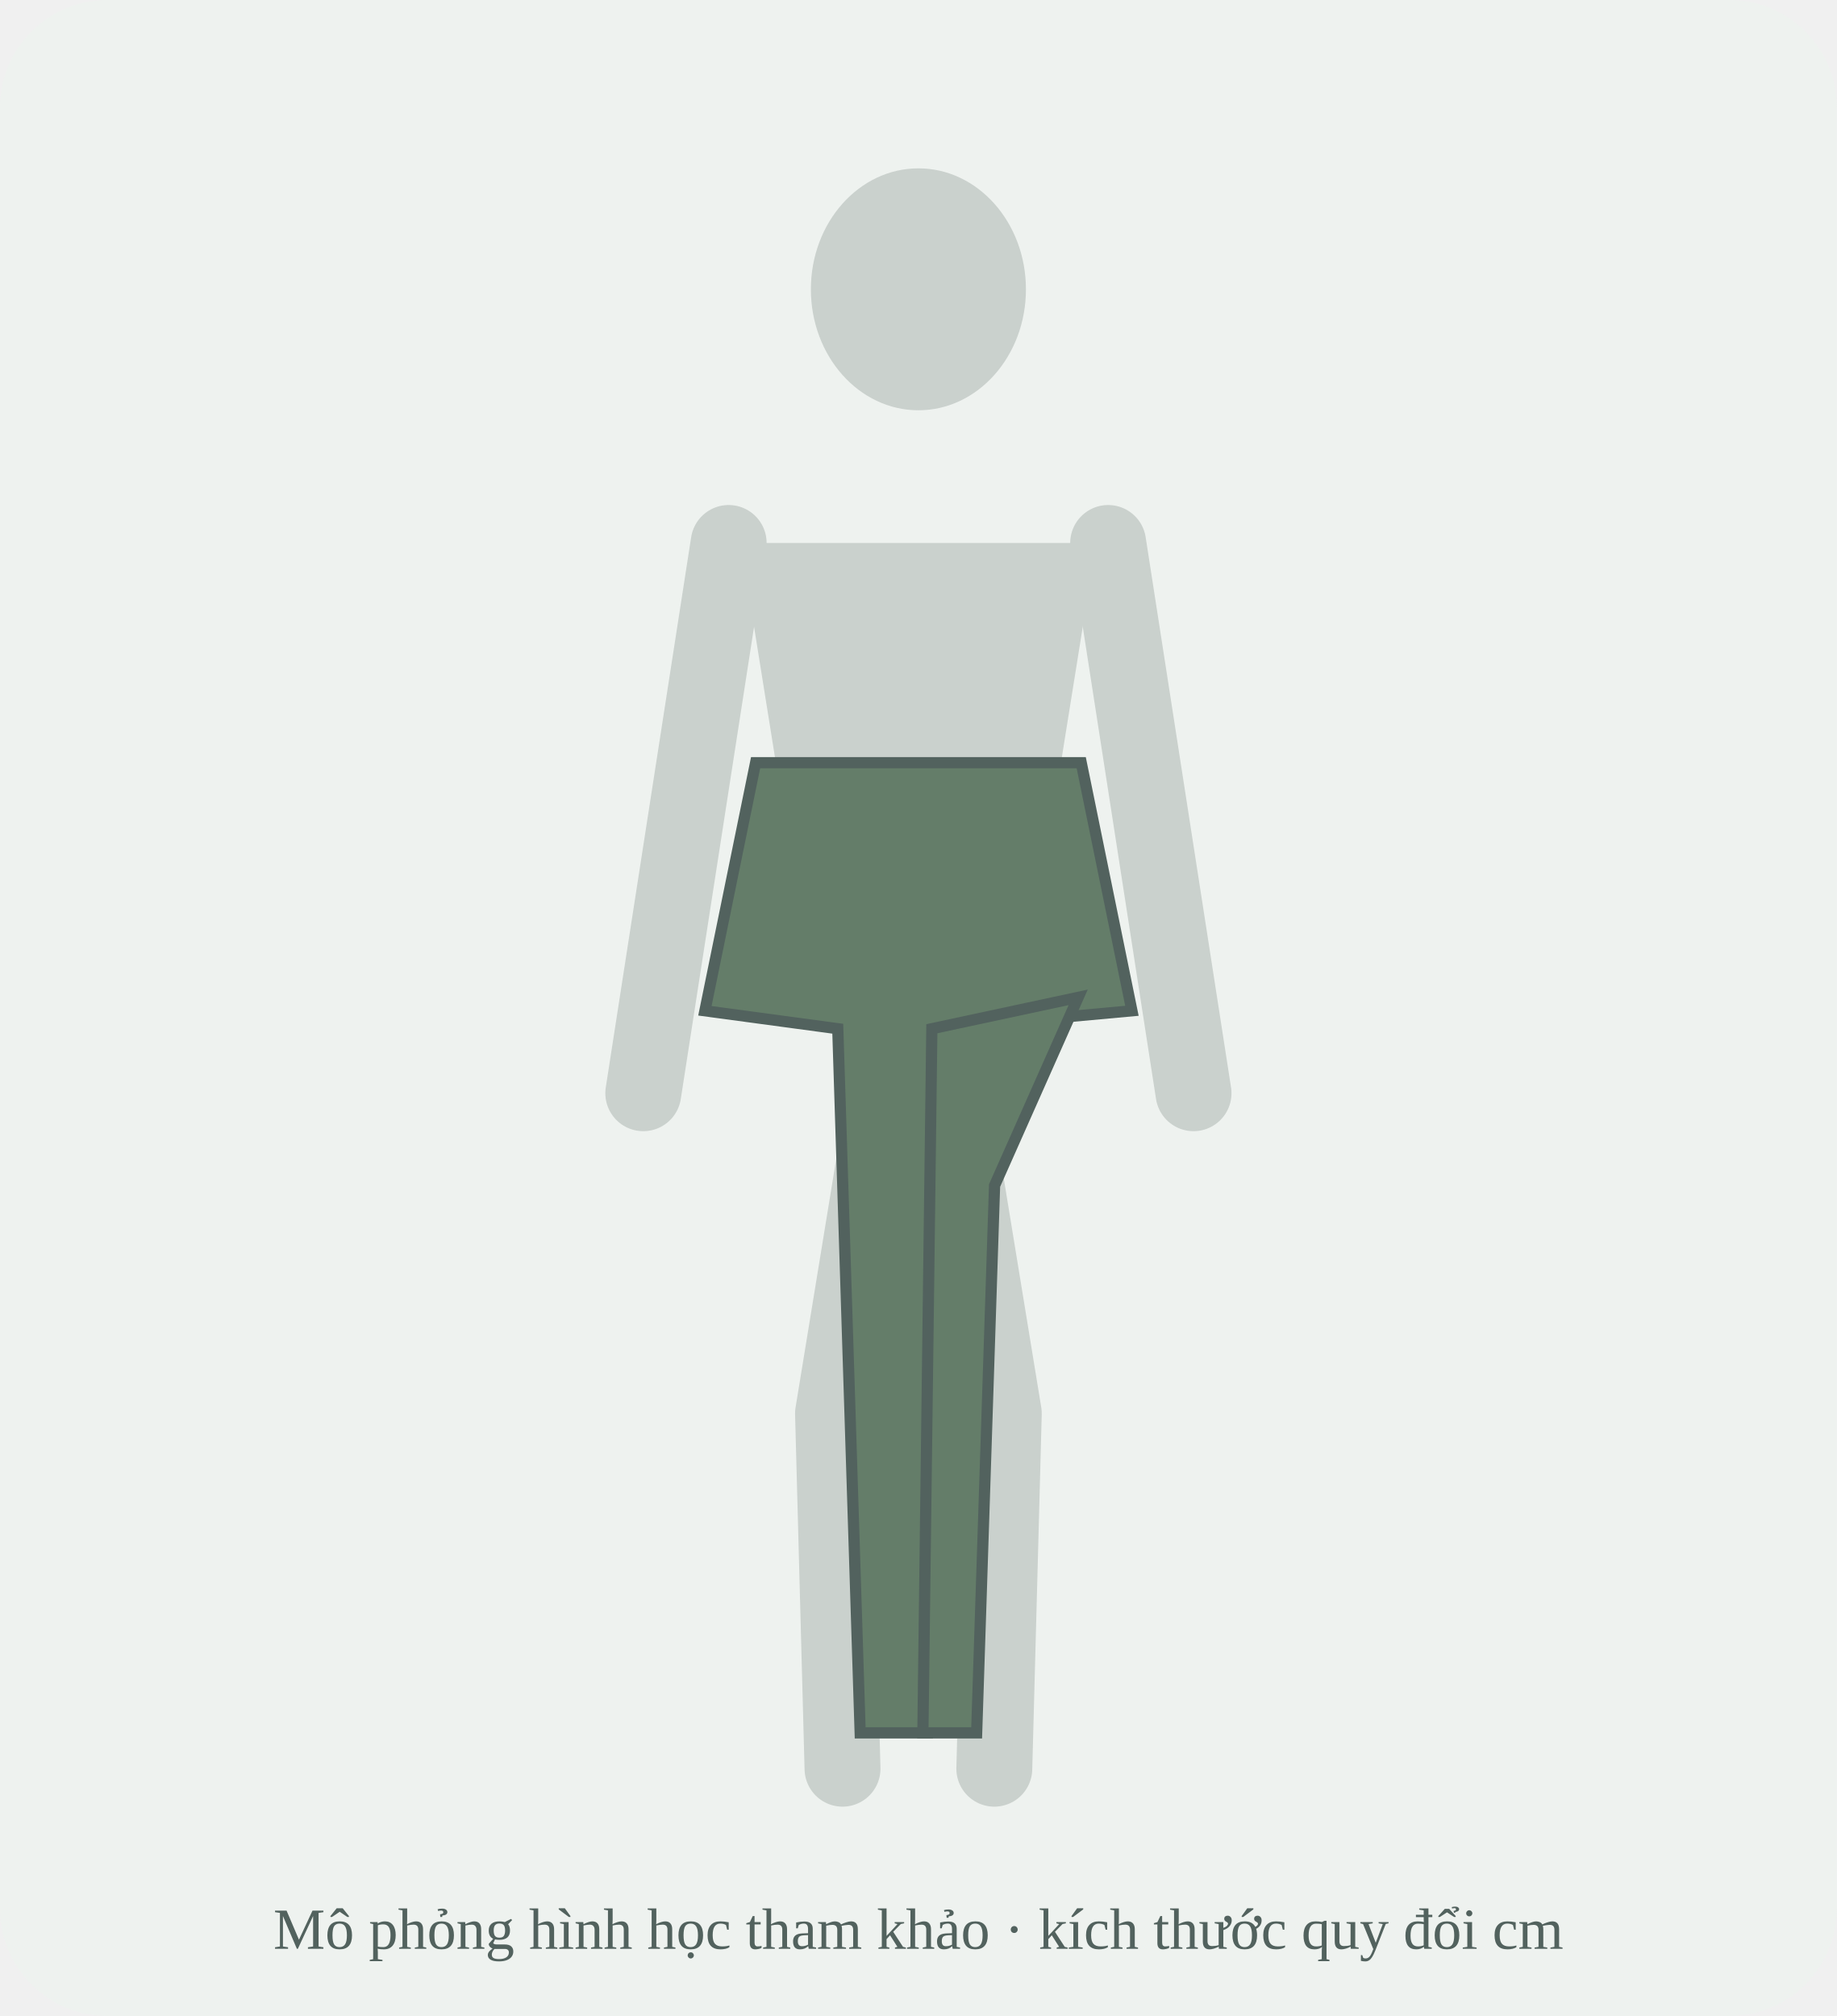
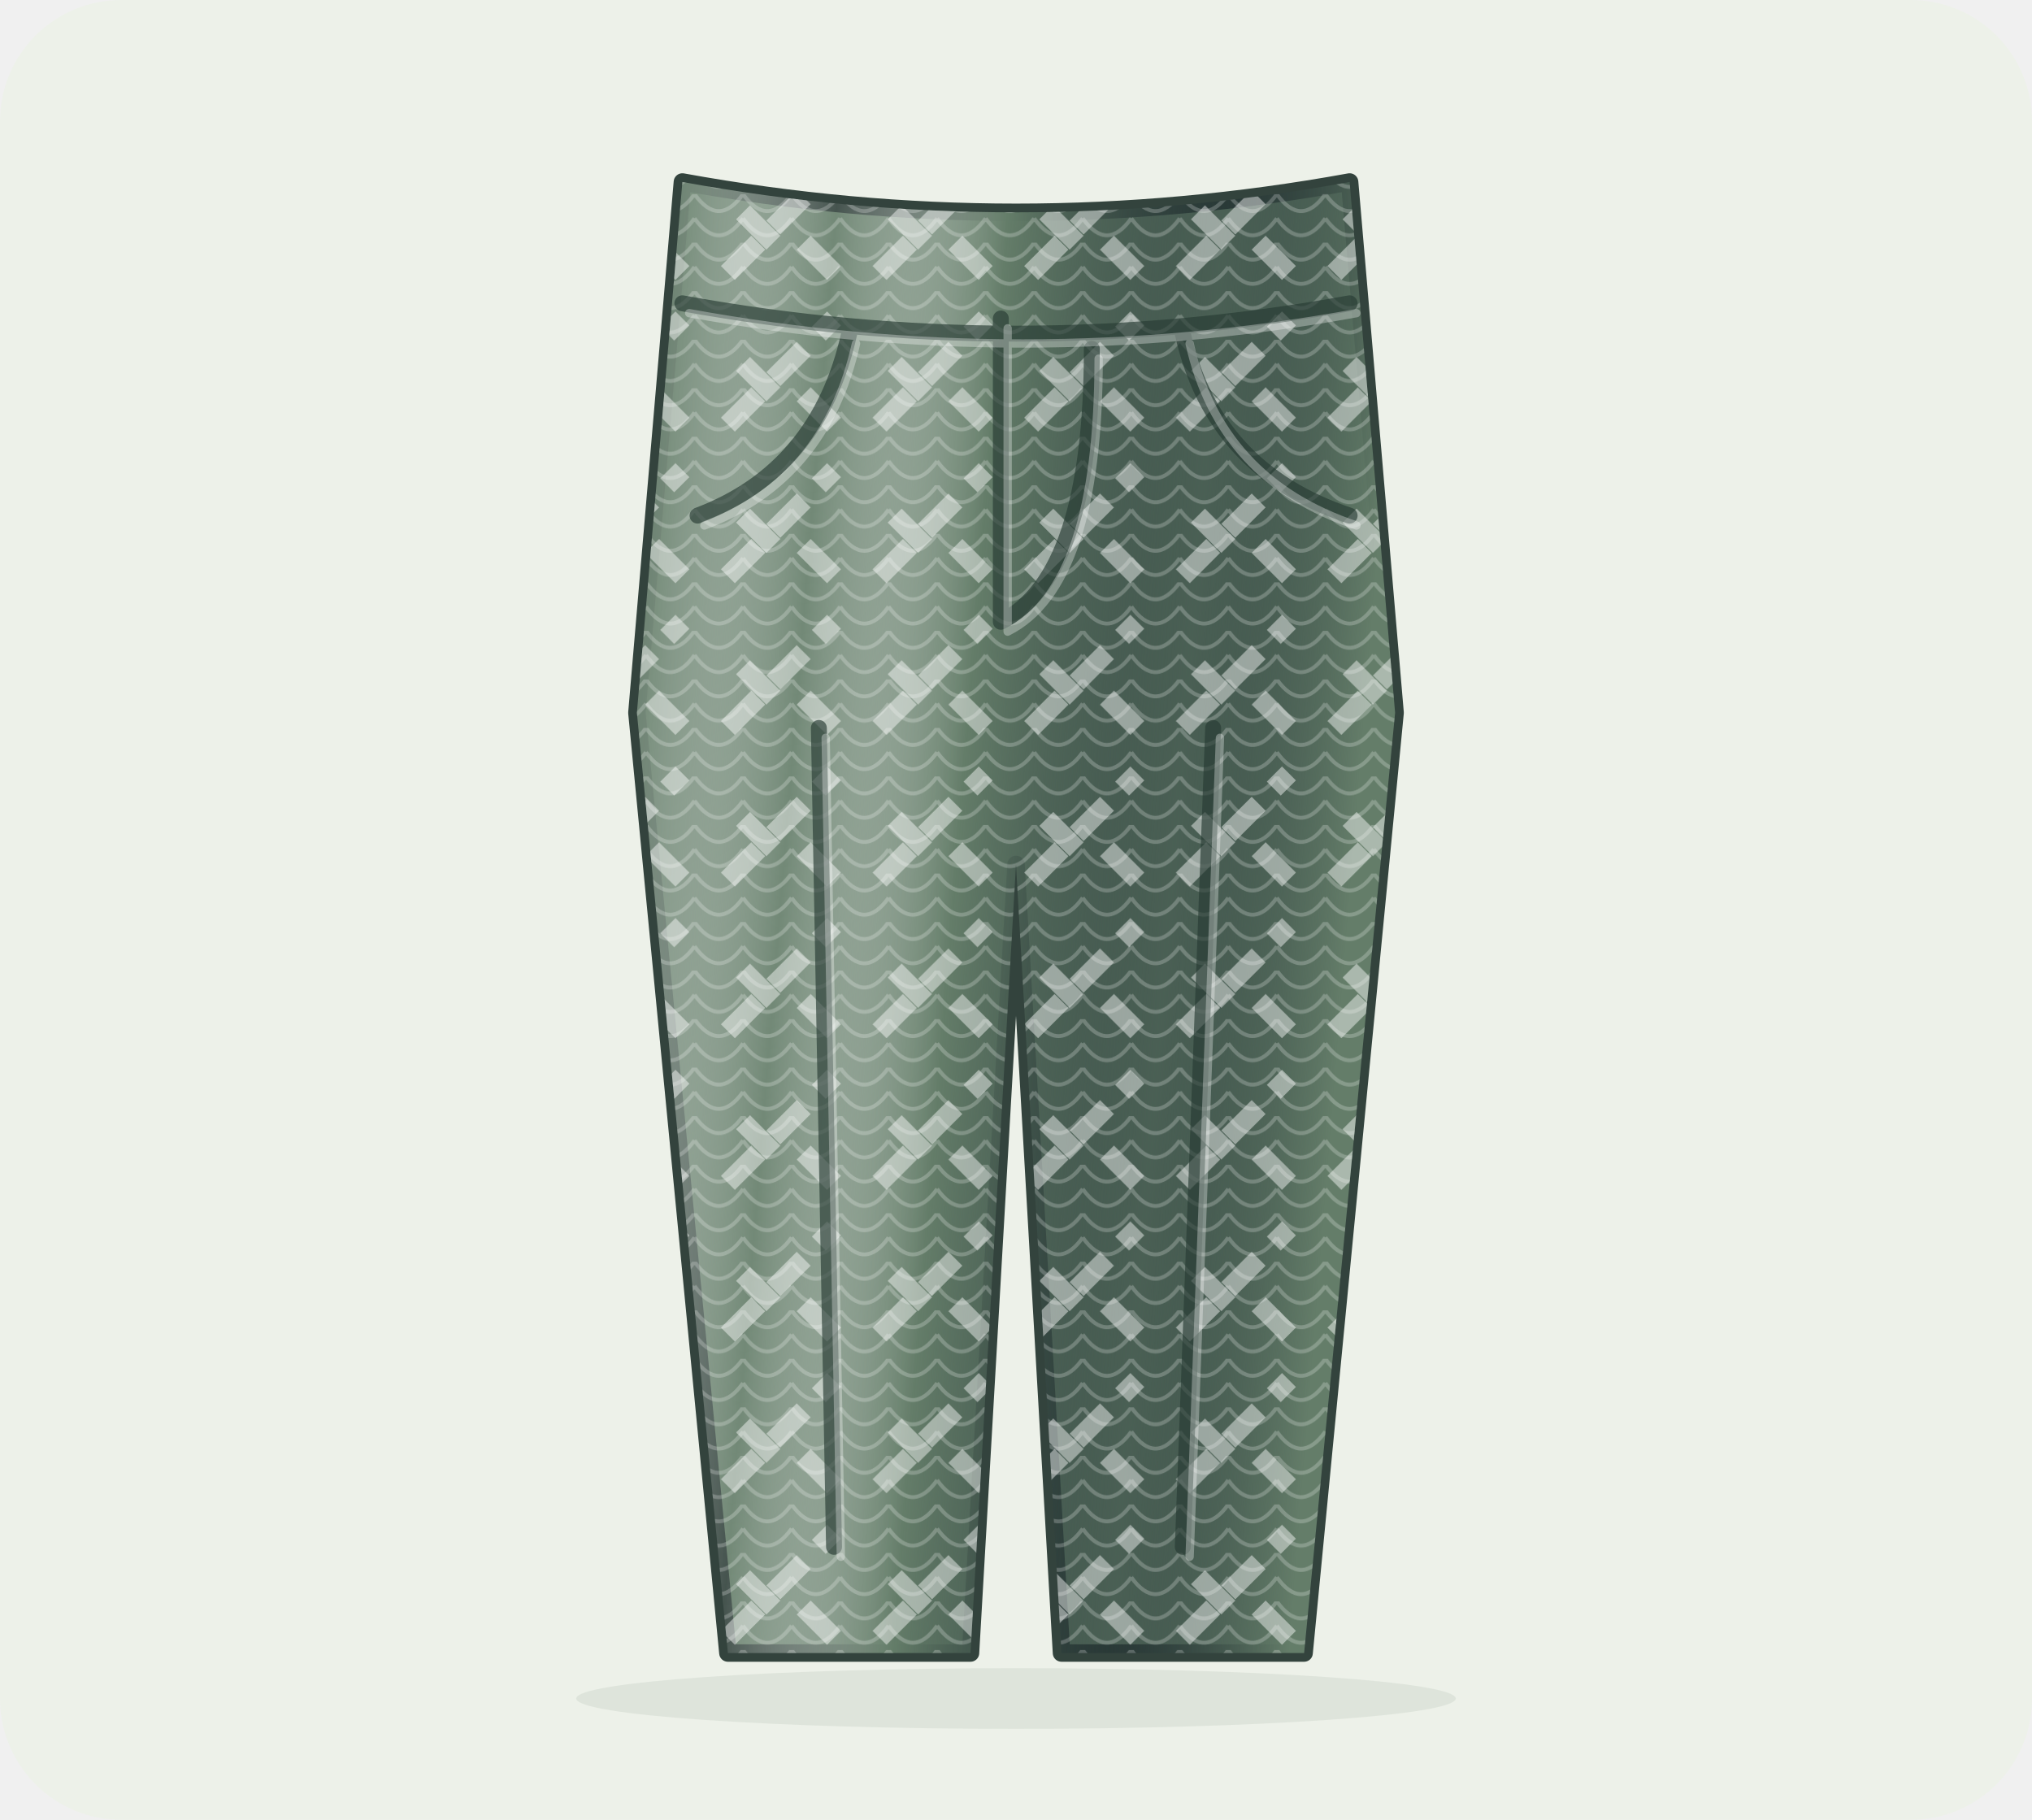
- <svg xmlns="http://www.w3.org/2000/svg" data-garment-id="tpl-bottoms-1" data-garment-category="bottoms" viewBox="0 0 410 450" role="img" aria-label="Ma-nơ-canh và trang phục minh họa theo số đo cm">
+ <svg xmlns="http://www.w3.org/2000/svg" viewBox="-17 0 134 120" data-garment-id="tpl-bottoms-1" data-garment-category="bottoms" role="img">
  <defs>
-     <pattern id="ws-stripe" width="12" height="12" patternUnits="userSpaceOnUse">
-       <path d="M0 0V12" stroke="#fff" stroke-opacity=".55" stroke-width="3" />
+     <linearGradient id="fabric-tpl-bottoms-1-light" x1="0" y1=".2" x2=".96" y2=".35">
+       <stop stop-color="#647d69" />
+       <stop offset=".24" stop-color="white" stop-opacity="0.09" />
+       <stop offset=".47" stop-color="#647d69" />
+       <stop offset=".76" stop-color="#18272c" stop-opacity=".34" />
+       <stop offset="1" stop-color="#647d69" />
+     </linearGradient>
+     <pattern id="fabric-tpl-bottoms-1-print" width="10" height="10" patternUnits="userSpaceOnUse">
+       <path d="M1 8 3 6m1-1 2-2m1-1 1-1M2 4l2 2m2 0 2 2" fill="none" stroke="white" stroke-width="1.3" />
    </pattern>
-     <pattern id="ws-check" width="18" height="18" patternUnits="userSpaceOnUse">
-       <path d="M0 0H18M0 0V18" stroke="#fff" stroke-opacity=".45" stroke-width="2" />
-     </pattern>
-     <pattern id="ws-dot" width="14" height="14" patternUnits="userSpaceOnUse">
-       <circle cx="4" cy="4" r="2" fill="#fff" fill-opacity=".7" />
-     </pattern>
-     <pattern id="ws-wave" width="24" height="14" patternUnits="userSpaceOnUse">
-       <path d="M0 7Q6 0 12 7T24 7" fill="none" stroke="#fff" stroke-opacity=".6" stroke-width="2" />
+     <pattern id="fabric-tpl-bottoms-1-weave" width="3.2" height="3.2" viewBox="0 0 10 10" patternUnits="userSpaceOnUse">
+       <path d="M0 0q5 7 10 0M0 5q5 7 10 0" fill="none" stroke="white" stroke-width="0.8" />
    </pattern>
  </defs>
-   <rect width="410" height="450" rx="24" fill="#eef2ef" />
-   <g transform="">
-     <g fill="#b9c1bd" opacity=".68">
-       <ellipse cx="205" cy="64.579" rx="24" ry="27" />
-       <path d="M 189.16 121.2 L 162.647 121.2 L 166.882 130.958 L 173.659 173.243 L 164.341 206.855 L 197 229.624 L 191 394.8 L 180 394.8 L 197 229.624 L 245.659 206.855 L 236.341 173.243 L 243.118 130.958 L 247.353 121.2 L 220.84 121.2 Z" />
-       <path d="M 162.647 121.2 L 143.588 244.024 M 247.353 121.2 L 266.412 244.024 M 200 229.624 L 185.941 315.515 L 188.059 394.8 M 210 229.624 L 224.059 315.515 L 221.941 394.8" fill="none" stroke="#b9c1bd" stroke-width="16.941" stroke-linecap="round" stroke-linejoin="round" />
-     </g>
+   <rect x="-17" width="134" height="120" rx="8" fill="#edf1e9" />
+   <ellipse cx="50" cy="112" rx="29" ry="2" fill="#abb9ab" opacity=".23" />
+   <g transform="translate(50 60) scale(1 1) translate(-50 -60)" stroke-linejoin="round" stroke-linecap="round">
+     <path data-garment="tpl-bottoms-1" data-region="main" d="M28 12Q50 16 72 12L75 47 69 109H53L50 57 47 109H31L25 47Z" fill-rule="evenodd" fill="#647d69" stroke="#33433d" stroke-width="1.15" />
+     <path d="M28 12Q50 16 72 12L75 47 69 109H53L50 57 47 109H31L25 47Z" fill-rule="evenodd" fill="url(#fabric-tpl-bottoms-1-light)" opacity="1" />
+     <path d="M28 12Q50 16 72 12L75 47 69 109H53L50 57 47 109H31L25 47Z" fill-rule="evenodd" fill="url(#fabric-tpl-bottoms-1-weave)" opacity="0.23" />
+     <path d="M28 12Q50 16 72 12L75 47 69 109H53L50 57 47 109H31L25 47Z" fill-rule="evenodd" fill="url(#fabric-tpl-bottoms-1-print)" opacity="0.45" />
+     <path d="M28 20Q50 24 72 20M49 21V41Q55 38 55 23M29 34Q37 31 39 22M61 22Q63 31 72 34M37 48 38 102M63 48 61 102" fill="none" stroke="#263b32" opacity=".65" stroke-width="1.05" />
+     <path d="M28 20Q50 24 72 20M49 21V41Q55 38 55 23M29 34Q37 31 39 22M61 22Q63 31 72 34M37 48 38 102M63 48 61 102" transform="translate(.45 .65)" fill="none" stroke="#fff" opacity=".32" stroke-width=".55" />
  </g>
-   <g transform="">
-     <g>
-       <path data-garment="tpl-bottoms-1" data-region="main" d="M 168.659 170.243 L 241.341 170.243 L 252.659 225.624 L 209 229.624 L 207 386.8 L 192 386.8 L 187 229.624 L 157.341 225.624 Z" fill="#647d69" stroke="#52625e" stroke-width="2.5" vector-effect="non-scaling-stroke" />
-       <path data-garment="tpl-bottoms-1" data-region="main" d="M 208 229.624 L 240.659 222.624 L 222 264.624 L 218 386.8 L 206 386.8 Z" fill="#647d69" stroke="#52625e" stroke-width="2.5" vector-effect="non-scaling-stroke" />
-     </g>
-   </g>
-   <text x="205" y="435" text-anchor="middle" fill="#52625e" font-size="13">Mô phỏng hình học tham khảo · kích thước quy đổi cm</text>
</svg>
